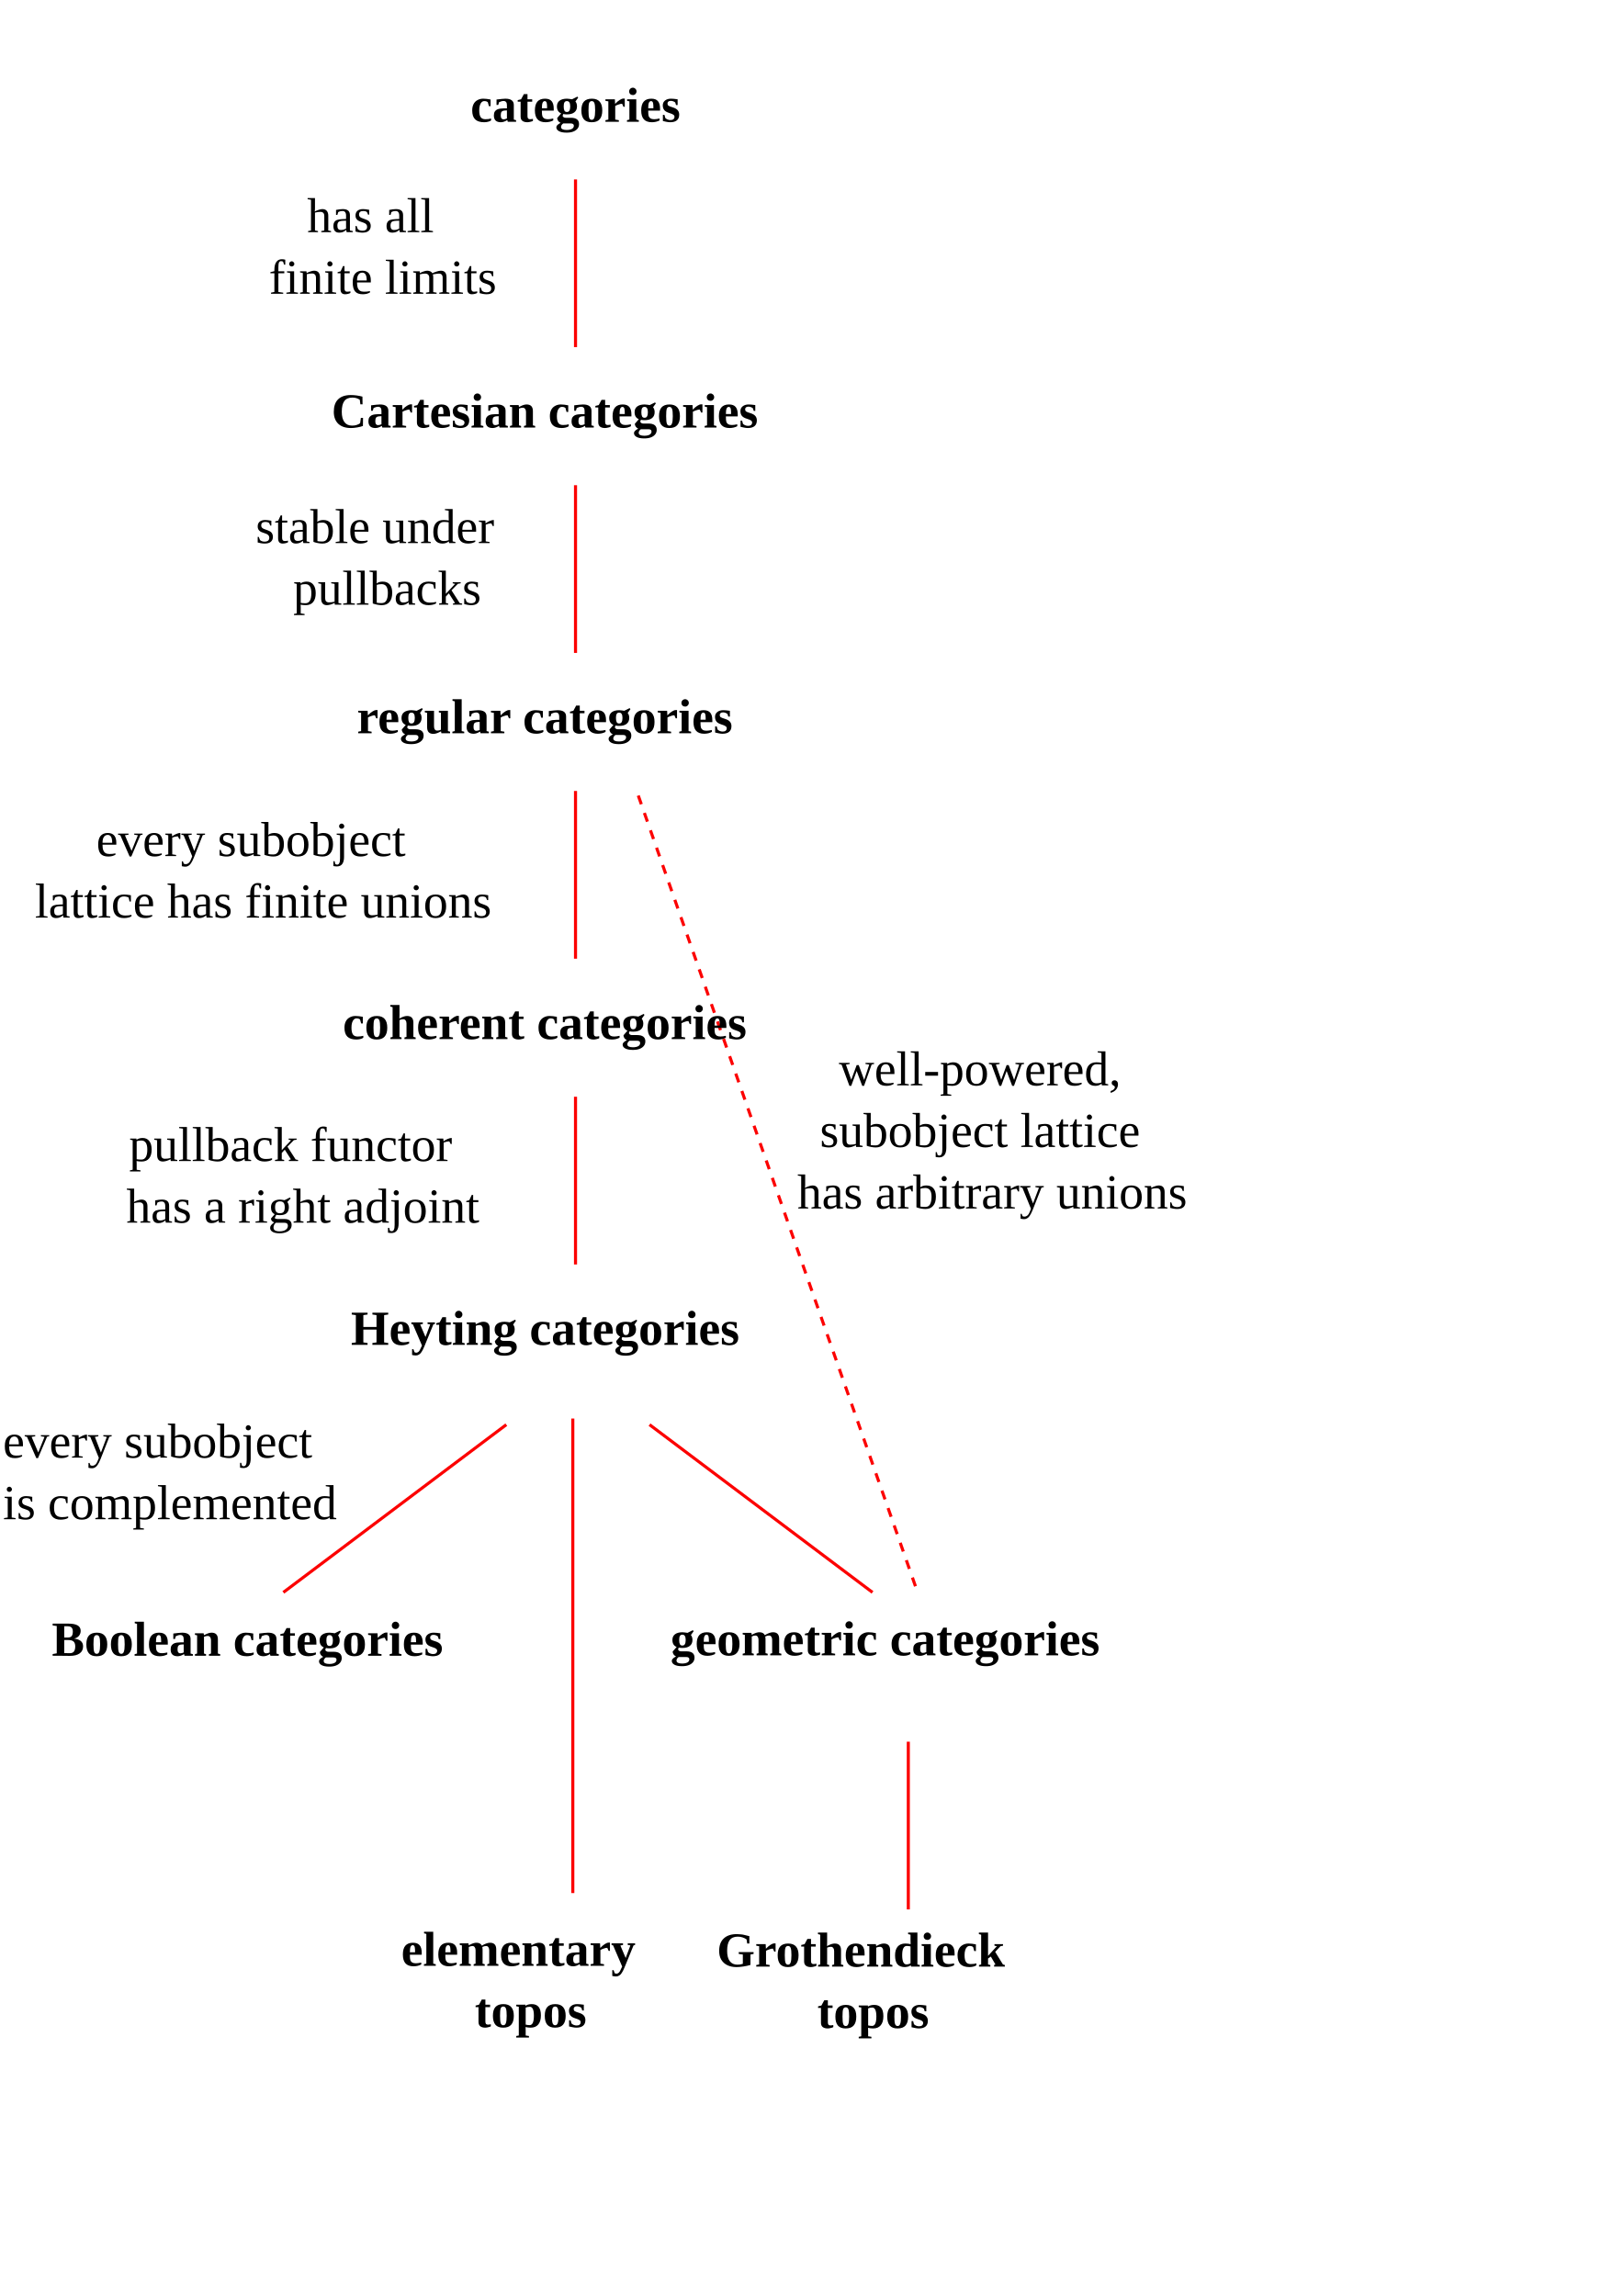
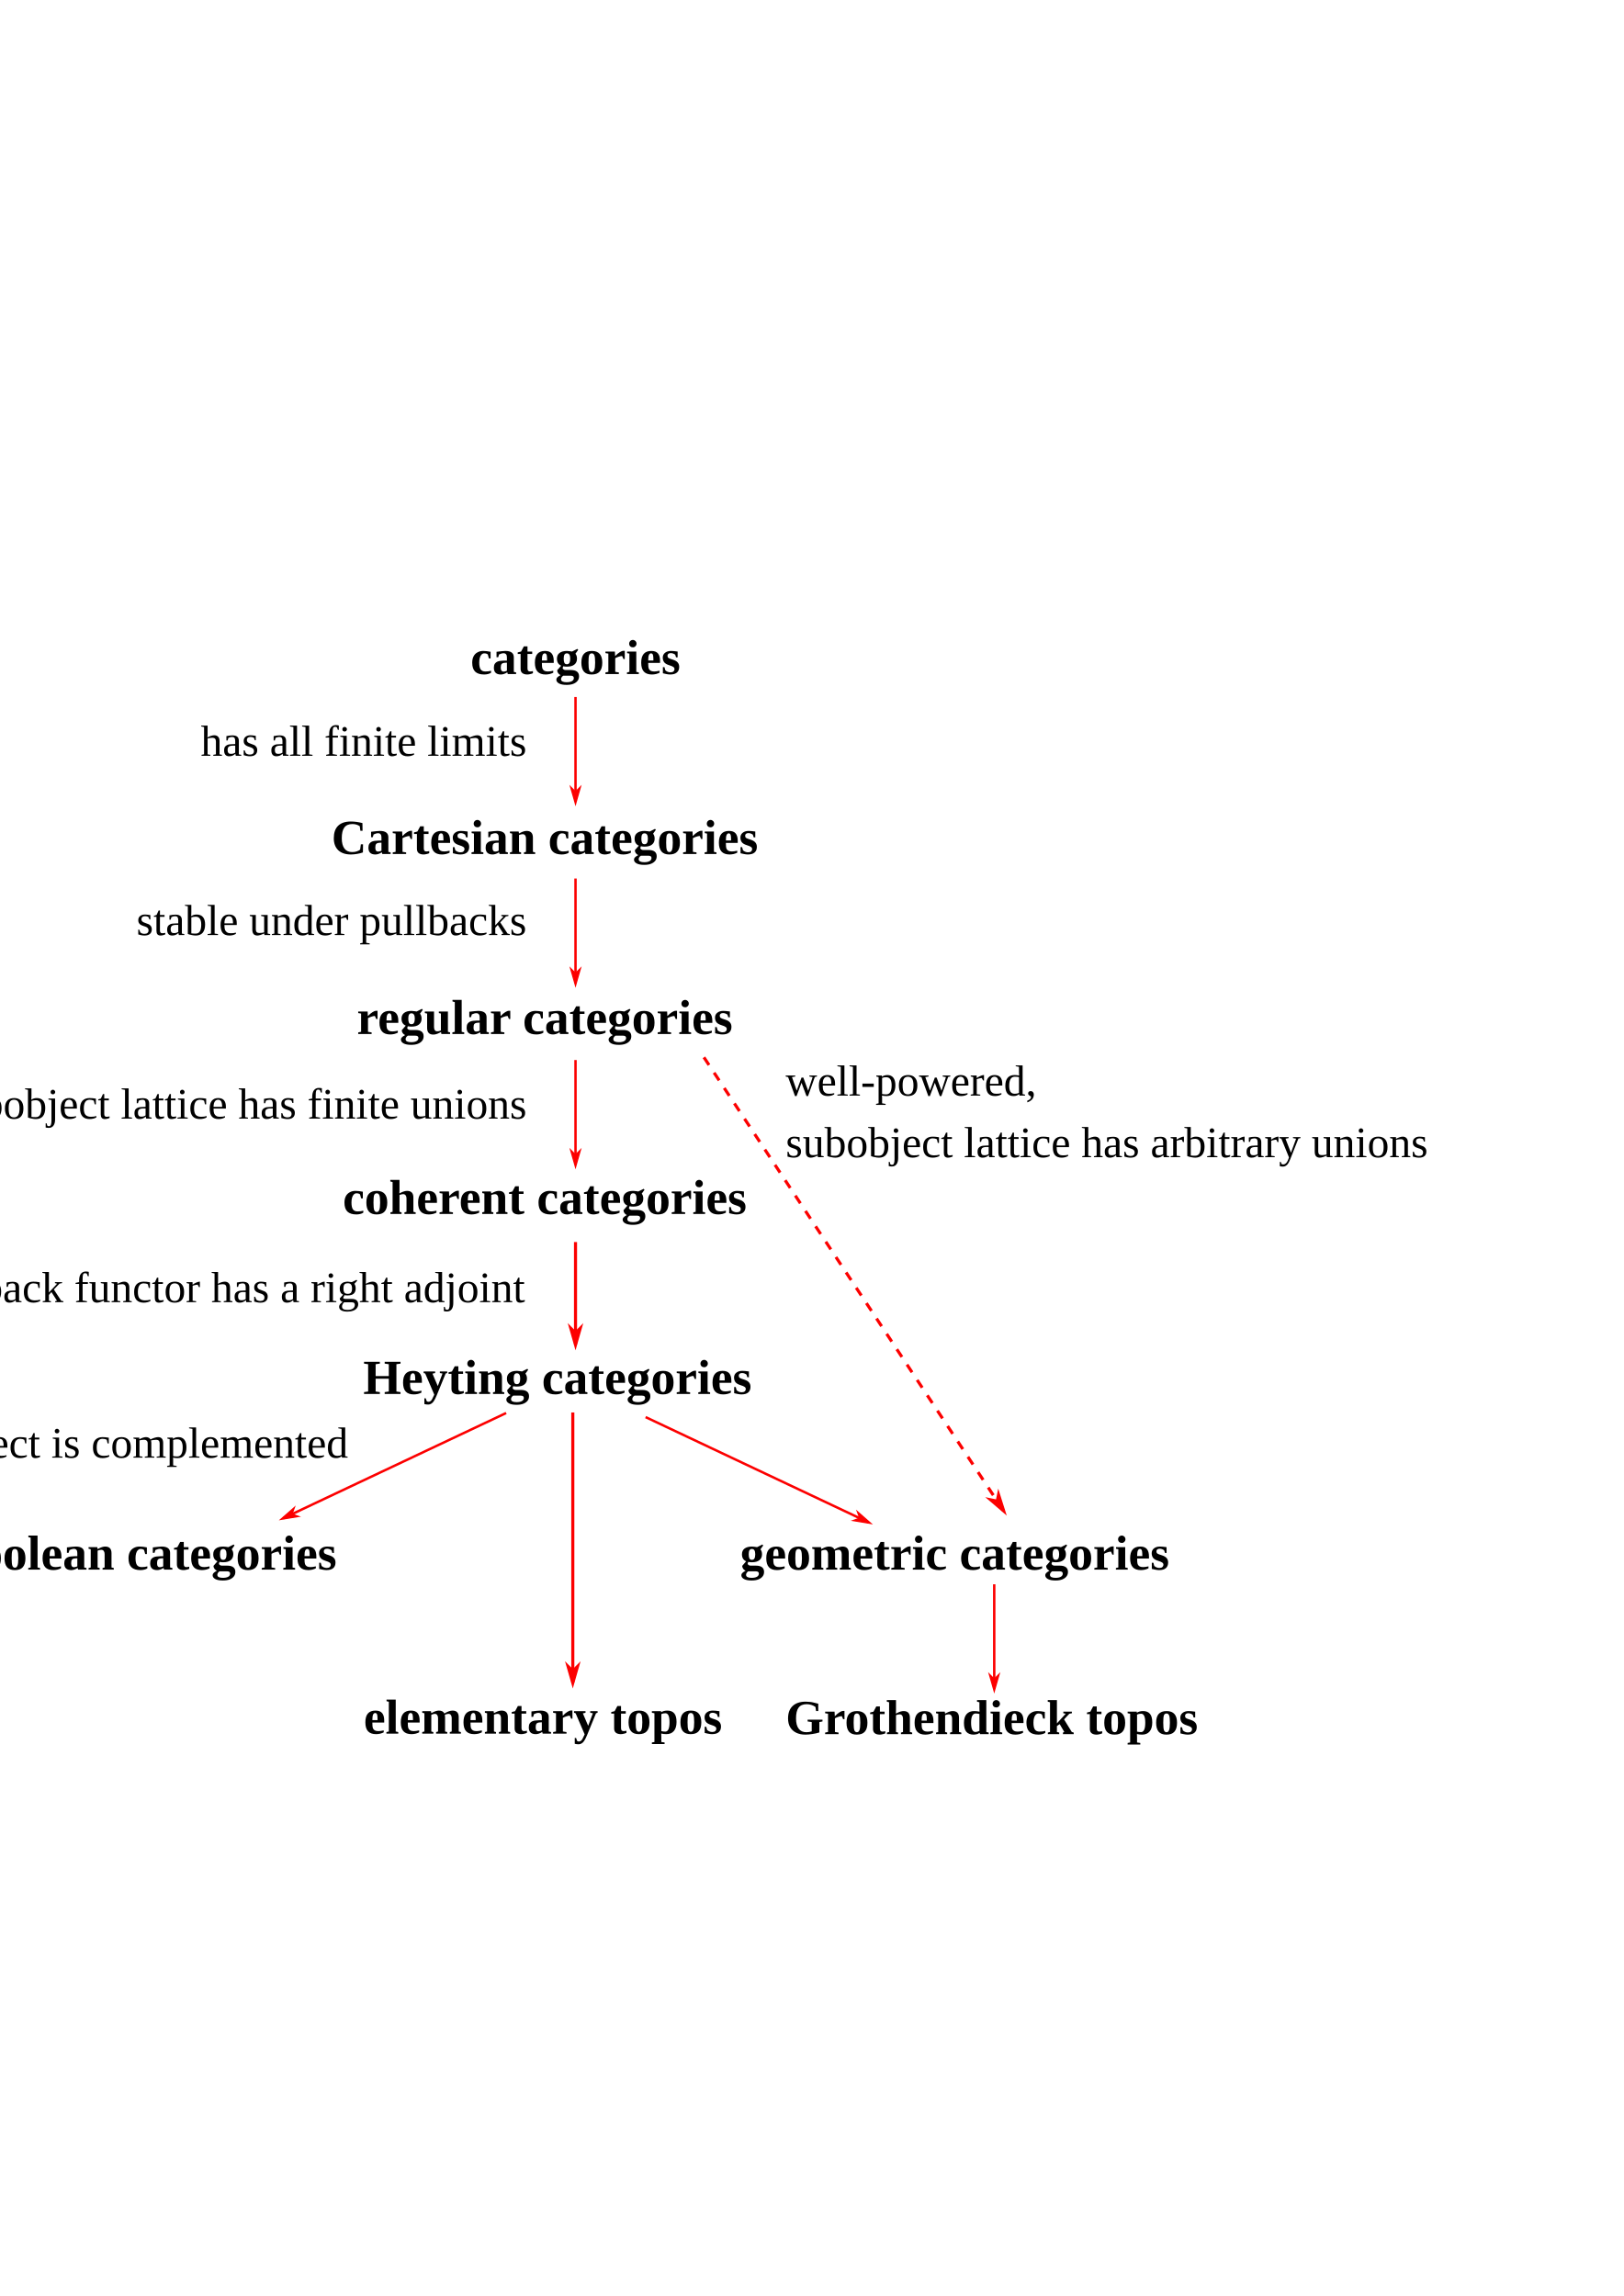
<svg xmlns="http://www.w3.org/2000/svg" width="210mm" height="297mm" viewBox="0 0 210 297" version="1.1" id="svg8">
-   <defs id="defs2" />
+   <defs id="defs2">
+     <marker orient="auto" refY="0.0" refX="0.0" id="Arrow1Mstart" style="overflow:visible">
+       <path id="path884" d="M 0.0,0.0 L 5.0,-5.0 L -12.5,0.0 L 5.0,5.0 L 0.0,0.0 z " style="fill-rule:evenodd;stroke:#fc0000;stroke-width:1pt;stroke-opacity:1;fill:#fc0000;fill-opacity:1" transform="scale(0.4) translate(10,0)" />
+     </marker>
+     <marker style="overflow:visible;" id="marker2076" refX="0.0" refY="0.0" orient="auto">
+       <path transform="scale(0.4) rotate(180) translate(10,0)" style="fill-rule:evenodd;stroke:#fc0000;stroke-width:1pt;stroke-opacity:1;fill:#fc0000;fill-opacity:1" d="M 0.0,0.0 L 5.0,-5.0 L -12.5,0.0 L 5.0,5.0 L 0.0,0.0 z " id="path2074" />
+     </marker>
+     <marker style="overflow:visible;" id="marker1877" refX="0.0" refY="0.0" orient="auto">
+       <path transform="scale(0.4) rotate(180) translate(10,0)" style="fill-rule:evenodd;stroke:#fc0000;stroke-width:1pt;stroke-opacity:1;fill:#fc0000;fill-opacity:1" d="M 0.0,0.0 L 5.0,-5.0 L -12.5,0.0 L 5.0,5.0 L 0.0,0.0 z " id="path1875" />
+     </marker>
+     <marker style="overflow:visible;" id="marker1702" refX="0.0" refY="0.0" orient="auto">
+       <path transform="scale(0.4) rotate(180) translate(10,0)" style="fill-rule:evenodd;stroke:#fc0000;stroke-width:1pt;stroke-opacity:1;fill:#fc0000;fill-opacity:1" d="M 0.0,0.0 L 5.0,-5.0 L -12.5,0.0 L 5.0,5.0 L 0.0,0.0 z " id="path1700" />
+     </marker>
+     <marker style="overflow:visible;" id="marker1557" refX="0.0" refY="0.0" orient="auto">
+       <path transform="scale(0.4) rotate(180) translate(10,0)" style="fill-rule:evenodd;stroke:#fc0000;stroke-width:1pt;stroke-opacity:1;fill:#fc0000;fill-opacity:1" d="M 0.0,0.0 L 5.0,-5.0 L -12.5,0.0 L 5.0,5.0 L 0.0,0.0 z " id="path1555" />
+     </marker>
+     <marker style="overflow:visible;" id="marker1424" refX="0.0" refY="0.0" orient="auto">
+       <path transform="scale(0.4) rotate(180) translate(10,0)" style="fill-rule:evenodd;stroke:#fc0000;stroke-width:1pt;stroke-opacity:1;fill:#fc0000;fill-opacity:1" d="M 0.0,0.0 L 5.0,-5.0 L -12.5,0.0 L 5.0,5.0 L 0.0,0.0 z " id="path1422" />
+     </marker>
+     <marker style="overflow:visible;" id="marker1333" refX="0.0" refY="0.0" orient="auto">
+       <path transform="scale(0.4) rotate(180) translate(10,0)" style="fill-rule:evenodd;stroke:#fc0000;stroke-width:1pt;stroke-opacity:1;fill:#fc0000;fill-opacity:1" d="M 0.0,0.0 L 5.0,-5.0 L -12.5,0.0 L 5.0,5.0 L 0.0,0.0 z " id="path1331" />
+     </marker>
+     <marker style="overflow:visible;" id="marker1260" refX="0.0" refY="0.0" orient="auto">
+       <path transform="scale(0.4) rotate(180) translate(10,0)" style="fill-rule:evenodd;stroke:#fc0000;stroke-width:1pt;stroke-opacity:1;fill:#fc0000;fill-opacity:1" d="M 0.0,0.0 L 5.0,-5.0 L -12.5,0.0 L 5.0,5.0 L 0.0,0.0 z " id="path1258" />
+     </marker>
+     <marker orient="auto" refY="0.0" refX="0.0" id="Arrow1Mend" style="overflow:visible;">
+       <path id="path887" d="M 0.0,0.0 L 5.0,-5.0 L -12.5,0.0 L 5.0,5.0 L 0.0,0.0 z " style="fill-rule:evenodd;stroke:#fc0000;stroke-width:1pt;stroke-opacity:1;fill:#fc0000;fill-opacity:1" transform="scale(0.4) rotate(180) translate(10,0)" />
+     </marker>
+     <marker orient="auto" refY="0" refX="0" id="Arrow1Mend-3" style="overflow:visible">
+       <path id="path887-6" d="M 0,0 5,-5 -12.5,0 5,5 Z" style="fill:#fc0000;fill-opacity:1;fill-rule:evenodd;stroke:#fc0000;stroke-width:1pt;stroke-opacity:1" transform="matrix(-0.4,0,0,-0.4,-4,0)" />
+     </marker>
+     <marker orient="auto" refY="0" refX="0" id="Arrow1Mend-5" style="overflow:visible">
+       <path id="path887-3" d="M 0,0 5,-5 -12.5,0 5,5 Z" style="fill:#fc0000;fill-opacity:1;fill-rule:evenodd;stroke:#fc0000;stroke-width:1pt;stroke-opacity:1" transform="matrix(-0.4,0,0,-0.4,-4,0)" />
+     </marker>
+     <marker orient="auto" refY="0" refX="0" id="Arrow1Mend-6" style="overflow:visible">
+       <path id="path887-2" d="M 0,0 5,-5 -12.5,0 5,5 Z" style="fill:#fc0000;fill-opacity:1;fill-rule:evenodd;stroke:#fc0000;stroke-width:1pt;stroke-opacity:1" transform="matrix(-0.4,0,0,-0.4,-4,0)" />
+     </marker>
+     <marker orient="auto" refY="0" refX="0" id="Arrow1Mend-2" style="overflow:visible">
+       <path id="path887-7" d="M 0,0 5,-5 -12.5,0 5,5 Z" style="fill:#fc0000;fill-opacity:1;fill-rule:evenodd;stroke:#fc0000;stroke-width:1pt;stroke-opacity:1" transform="matrix(-0.4,0,0,-0.4,-4,0)" />
+     </marker>
+     <marker orient="auto" refY="0" refX="0" id="Arrow1Mend-9" style="overflow:visible">
+       <path id="path887-36" d="M 0,0 5,-5 -12.5,0 5,5 Z" style="fill:#fc0000;fill-opacity:1;fill-rule:evenodd;stroke:#fc0000;stroke-width:1pt;stroke-opacity:1" transform="matrix(-0.4,0,0,-0.4,-4,0)" />
+     </marker>
+     <marker orient="auto" refY="0" refX="0" id="Arrow1Mend-62" style="overflow:visible">
+       <path id="path887-61" d="M 0,0 5,-5 -12.5,0 5,5 Z" style="fill:#fc0000;fill-opacity:1;fill-rule:evenodd;stroke:#fc0000;stroke-width:1pt;stroke-opacity:1" transform="matrix(-0.4,0,0,-0.4,-4,0)" />
+     </marker>
+     <marker orient="auto" refY="0" refX="0" id="Arrow1Mend-7" style="overflow:visible">
+       <path id="path887-9" d="M 0,0 5,-5 -12.5,0 5,5 Z" style="fill:#fc0000;fill-opacity:1;fill-rule:evenodd;stroke:#fc0000;stroke-width:1pt;stroke-opacity:1" transform="matrix(-0.4,0,0,-0.4,-4,0)" />
+     </marker>
+   </defs>
  <g id="layer1">
-     <path style="opacity:1;vector-effect:none;fill:none;fill-opacity:1;stroke:#fc0000;stroke-width:0.397;stroke-linecap:butt;stroke-linejoin:miter;stroke-miterlimit:4;stroke-dasharray:1.191, 1.191;stroke-dashoffset:0;stroke-opacity:1" d="M 118.401,205.19 82.418,102.531" id="path24-5" />
-     <text xml:space="preserve" style="font-style:normal;font-variant:normal;font-weight:bold;font-stretch:normal;font-size:6.35px;line-height:1.25;font-family:'Times New Roman';-inkscape-font-specification:'Times New Roman, Bold';font-variant-ligatures:normal;font-variant-caps:normal;font-variant-numeric:normal;font-feature-settings:normal;text-align:start;letter-spacing:0px;word-spacing:0px;writing-mode:lr-tb;text-anchor:start;fill:#000000;fill-opacity:1;stroke:none;stroke-width:0.265" x="60.857" y="15.748" id="text12">
-       <tspan id="tspan10" x="60.857" y="15.748" style="stroke-width:0.265">categories</tspan>
+     <path style="opacity:1;vector-effect:none;fill:none;fill-opacity:1;stroke:#fc0000;stroke-width:0.397;stroke-linecap:butt;stroke-linejoin:miter;stroke-miterlimit:4;stroke-dasharray:1.191, 1.191;stroke-dashoffset:0;stroke-opacity:1;marker-start:url(#Arrow1Mstart)" d="M 129.778,195.4 90.62,136.133" id="path24-5" />
+     <text xml:space="preserve" style="font-style:normal;font-variant:normal;font-weight:bold;font-stretch:normal;font-size:6.35px;line-height:1.25;font-family:'Times New Roman';-inkscape-font-specification:'Times New Roman, Bold';font-variant-ligatures:normal;font-variant-caps:normal;font-variant-numeric:normal;font-feature-settings:normal;text-align:start;letter-spacing:0px;word-spacing:0px;writing-mode:lr-tb;text-anchor:start;fill:#000000;fill-opacity:1;stroke:none;stroke-width:0.265" x="60.857" y="87.185" id="text12">
+       <tspan id="tspan10" x="60.857" y="87.185" style="stroke-width:0.265">categories</tspan>
    </text>
-     <text xml:space="preserve" style="font-style:normal;font-variant:normal;font-weight:bold;font-stretch:normal;font-size:6.35px;line-height:1.25;font-family:'Times New Roman';-inkscape-font-specification:'Times New Roman, Bold';font-variant-ligatures:normal;font-variant-caps:normal;font-variant-numeric:normal;font-feature-settings:normal;text-align:center;letter-spacing:0px;word-spacing:0px;writing-mode:lr-tb;text-anchor:middle;fill:#000000;fill-opacity:1;stroke:none;stroke-width:0.265" x="74.421" y="55.301" id="text16">
-       <tspan x="74.421" y="55.301" style="text-align:center;text-anchor:middle;stroke-width:0.265" id="tspan26">Cartesian categories</tspan>
+     <text xml:space="preserve" style="font-style:normal;font-variant:normal;font-weight:bold;font-stretch:normal;font-size:6.35px;line-height:1.25;font-family:'Times New Roman';-inkscape-font-specification:'Times New Roman, Bold';font-variant-ligatures:normal;font-variant-caps:normal;font-variant-numeric:normal;font-feature-settings:normal;text-align:center;letter-spacing:0px;word-spacing:0px;writing-mode:lr-tb;text-anchor:middle;fill:#000000;fill-opacity:1;stroke:none;stroke-width:0.265" x="74.421" y="110.467" id="text16">
+       <tspan x="74.421" y="110.467" style="text-align:center;text-anchor:middle;stroke-width:0.265" id="tspan26">Cartesian categories</tspan>
    </text>
-     <text xml:space="preserve" style="font-style:normal;font-variant:normal;font-weight:bold;font-stretch:normal;font-size:6.35px;line-height:1.25;font-family:'Times New Roman';-inkscape-font-specification:'Times New Roman, Bold';font-variant-ligatures:normal;font-variant-caps:normal;font-variant-numeric:normal;font-feature-settings:normal;text-align:start;letter-spacing:0px;word-spacing:0px;writing-mode:lr-tb;text-anchor:start;fill:#000000;fill-opacity:1;stroke:none;stroke-width:0.265" x="53.479" y="30.035" id="text20">
-       <tspan id="tspan18" x="53.479" y="30.035" style="font-style:normal;font-variant:normal;font-weight:normal;font-stretch:normal;font-family:'Times New Roman';-inkscape-font-specification:'Times New Roman, ';text-align:center;text-anchor:middle;stroke-width:0.265">has all</tspan>
-       <tspan x="53.479" y="38" style="font-style:normal;font-variant:normal;font-weight:normal;font-stretch:normal;font-family:'Times New Roman';-inkscape-font-specification:'Times New Roman, ';text-align:center;text-anchor:middle;stroke-width:0.265" id="tspan22">finite limits</tspan>
+     <text xml:space="preserve" style="font-style:normal;font-variant:normal;font-weight:bold;font-stretch:normal;font-size:5.644px;line-height:1.25;font-family:'Times New Roman';-inkscape-font-specification:'Times New Roman, Bold';font-variant-ligatures:normal;font-variant-caps:normal;font-variant-numeric:normal;font-feature-settings:normal;text-align:start;letter-spacing:0px;word-spacing:0px;writing-mode:lr-tb;text-anchor:start;fill:#000000;fill-opacity:1;stroke:none;stroke-width:0.265" x="50.568" y="97.769" id="text20">
+       <tspan x="50.568" y="97.769" style="font-style:normal;font-variant:normal;font-weight:normal;font-stretch:normal;font-size:5.644px;font-family:'Times New Roman';-inkscape-font-specification:'Times New Roman, ';text-align:center;text-anchor:middle;stroke-width:0.265" id="tspan22">has all finite limits</tspan>
    </text>
-     <text xml:space="preserve" style="font-style:normal;font-variant:normal;font-weight:bold;font-stretch:normal;font-size:6.35px;line-height:1.25;font-family:'Times New Roman';-inkscape-font-specification:'Times New Roman, Bold';font-variant-ligatures:normal;font-variant-caps:normal;font-variant-numeric:normal;font-feature-settings:normal;text-align:center;letter-spacing:0px;word-spacing:0px;writing-mode:lr-tb;text-anchor:middle;fill:#000000;fill-opacity:1;stroke:none;stroke-width:0.265" x="74.43" y="94.854" id="text30">
-       <tspan x="74.43" y="94.854" style="text-align:center;text-anchor:middle;stroke-width:0.265" id="tspan32">regular categories</tspan>
+     <text xml:space="preserve" style="font-style:normal;font-variant:normal;font-weight:bold;font-stretch:normal;font-size:6.35px;line-height:1.25;font-family:'Times New Roman';-inkscape-font-specification:'Times New Roman, Bold';font-variant-ligatures:normal;font-variant-caps:normal;font-variant-numeric:normal;font-feature-settings:normal;text-align:center;letter-spacing:0px;word-spacing:0px;writing-mode:lr-tb;text-anchor:middle;fill:#000000;fill-opacity:1;stroke:none;stroke-width:0.265" x="74.43" y="133.748" id="text30">
+       <tspan x="74.43" y="133.748" style="text-align:center;text-anchor:middle;stroke-width:0.265" id="tspan32">regular categories</tspan>
    </text>
-     <text xml:space="preserve" style="font-style:normal;font-variant:normal;font-weight:bold;font-stretch:normal;font-size:6.35px;line-height:1.25;font-family:'Times New Roman';-inkscape-font-specification:'Times New Roman, Bold';font-variant-ligatures:normal;font-variant-caps:normal;font-variant-numeric:normal;font-feature-settings:normal;text-align:start;letter-spacing:0px;word-spacing:0px;writing-mode:lr-tb;text-anchor:start;fill:#000000;fill-opacity:1;stroke:none;stroke-width:0.265" x="54.048" y="70.252" id="text36">
-       <tspan id="tspan34" x="54.048" y="70.252" style="font-style:normal;font-variant:normal;font-weight:normal;font-stretch:normal;font-family:'Times New Roman';-inkscape-font-specification:'Times New Roman, ';text-align:center;text-anchor:middle;stroke-width:0.265">stable under</tspan>
-       <tspan x="54.048" y="78.217" style="font-style:normal;font-variant:normal;font-weight:normal;font-stretch:normal;font-family:'Times New Roman';-inkscape-font-specification:'Times New Roman, ';text-align:center;text-anchor:middle;stroke-width:0.265" id="tspan38">pullbacks</tspan>
+     <text xml:space="preserve" style="font-style:normal;font-variant:normal;font-weight:bold;font-stretch:normal;font-size:5.644px;line-height:1.25;font-family:'Times New Roman';-inkscape-font-specification:'Times New Roman, Bold';font-variant-ligatures:normal;font-variant-caps:normal;font-variant-numeric:normal;font-feature-settings:normal;text-align:start;letter-spacing:0px;word-spacing:0px;writing-mode:lr-tb;text-anchor:start;fill:#000000;fill-opacity:1;stroke:none;stroke-width:0.265" x="46.412" y="120.952" id="text36">
+       <tspan x="46.412" y="120.952" style="font-style:normal;font-variant:normal;font-weight:normal;font-stretch:normal;font-size:5.644px;font-family:'Times New Roman';-inkscape-font-specification:'Times New Roman, ';text-align:center;text-anchor:middle;stroke-width:0.265" id="tspan38">stable under pullbacks</tspan>
    </text>
-     <text xml:space="preserve" style="font-style:normal;font-variant:normal;font-weight:bold;font-stretch:normal;font-size:6.35px;line-height:1.25;font-family:'Times New Roman';-inkscape-font-specification:'Times New Roman, Bold';font-variant-ligatures:normal;font-variant-caps:normal;font-variant-numeric:normal;font-feature-settings:normal;text-align:start;letter-spacing:0px;word-spacing:0px;writing-mode:lr-tb;text-anchor:start;fill:#000000;fill-opacity:1;stroke:none;stroke-width:0.265" x="74.425" y="134.407" id="text42">
-       <tspan x="74.425" y="134.407" style="text-align:center;text-anchor:middle;stroke-width:0.265" id="tspan44">coherent categories</tspan>
+     <text xml:space="preserve" style="font-style:normal;font-variant:normal;font-weight:bold;font-stretch:normal;font-size:6.35px;line-height:1.25;font-family:'Times New Roman';-inkscape-font-specification:'Times New Roman, Bold';font-variant-ligatures:normal;font-variant-caps:normal;font-variant-numeric:normal;font-feature-settings:normal;text-align:start;letter-spacing:0px;word-spacing:0px;writing-mode:lr-tb;text-anchor:start;fill:#000000;fill-opacity:1;stroke:none;stroke-width:0.265" x="74.425" y="157.029" id="text42">
+       <tspan x="74.425" y="157.029" style="text-align:center;text-anchor:middle;stroke-width:0.265" id="tspan44">coherent categories</tspan>
    </text>
-     <text xml:space="preserve" style="font-style:normal;font-variant:normal;font-weight:bold;font-stretch:normal;font-size:6.35px;line-height:1.25;font-family:'Times New Roman';-inkscape-font-specification:'Times New Roman, Bold';font-variant-ligatures:normal;font-variant-caps:normal;font-variant-numeric:normal;font-feature-settings:normal;text-align:start;letter-spacing:0px;word-spacing:0px;writing-mode:lr-tb;text-anchor:start;fill:#000000;fill-opacity:1;stroke:none;stroke-width:0.265" x="38.017" y="110.733" id="text48">
-       <tspan id="tspan46" x="38.017" y="110.733" style="font-weight:normal;text-align:center;text-anchor:middle;stroke-width:0.265">every subobject</tspan>
-       <tspan x="38.017" y="118.698" style="font-weight:normal;text-align:center;text-anchor:middle;stroke-width:0.265" id="tspan50">lattice has finite unions</tspan>
+     <text xml:space="preserve" style="font-style:normal;font-variant:normal;font-weight:bold;font-stretch:normal;font-size:5.644px;line-height:1.25;font-family:'Times New Roman';-inkscape-font-specification:'Times New Roman, Bold';font-variant-ligatures:normal;font-variant-caps:normal;font-variant-numeric:normal;font-feature-settings:normal;text-align:start;letter-spacing:0px;word-spacing:0px;writing-mode:lr-tb;text-anchor:start;fill:#000000;fill-opacity:1;stroke:none;stroke-width:0.265" x="26.91" y="144.696" id="text48">
+       <tspan x="26.91" y="144.696" style="font-weight:normal;font-size:5.644px;text-align:center;text-anchor:middle;stroke-width:0.265" id="tspan50">every subobject lattice has finite unions</tspan>
    </text>
-     <path style="opacity:1;vector-effect:none;fill:none;fill-opacity:1;stroke:#fc0000;stroke-width:0.397;stroke-linecap:butt;stroke-linejoin:miter;stroke-miterlimit:4;stroke-dasharray:none;stroke-dashoffset:0;stroke-opacity:1" d="m 74.434,84.459 -10e-7,-21.696" id="path24-3" />
-     <path style="opacity:1;vector-effect:none;fill:none;fill-opacity:1;stroke:#fc0000;stroke-width:0.397;stroke-linecap:butt;stroke-linejoin:miter;stroke-miterlimit:4;stroke-dasharray:none;stroke-dashoffset:0;stroke-opacity:1" d="m 74.434,124.012 -10e-7,-21.696" id="path24-3-6" />
-     <text xml:space="preserve" style="font-style:normal;font-variant:normal;font-weight:bold;font-stretch:normal;font-size:6.35px;line-height:1.25;font-family:'Times New Roman';-inkscape-font-specification:'Times New Roman, Bold';font-variant-ligatures:normal;font-variant-caps:normal;font-variant-numeric:normal;font-feature-settings:normal;text-align:start;letter-spacing:0px;word-spacing:0px;writing-mode:lr-tb;text-anchor:start;fill:#000000;fill-opacity:1;stroke:none;stroke-width:0.265" x="118.447" y="214.128" id="text42-7">
-       <tspan x="118.447" y="214.128" style="text-align:center;text-anchor:middle;stroke-width:0.265" id="tspan44-3">geometric categories</tspan>
+     <path style="opacity:1;vector-effect:none;fill:none;fill-opacity:1;stroke:#fc0000;stroke-width:0.313;stroke-linecap:butt;stroke-linejoin:miter;stroke-miterlimit:4;stroke-dasharray:none;stroke-dashoffset:0;stroke-opacity:1;marker-end:url(#marker1424)" d="m 74.434,113.641 -10e-7,13.524" id="path24-3" />
+     <path style="opacity:1;vector-effect:none;fill:none;fill-opacity:1;stroke:#fc0000;stroke-width:0.313;stroke-linecap:butt;stroke-linejoin:miter;stroke-miterlimit:4;stroke-dasharray:none;stroke-dashoffset:0;stroke-opacity:1;marker-end:url(#marker1260)" d="m 74.434,137.121 -10e-7,13.524" id="path24-3-6" />
+     <text xml:space="preserve" style="font-style:normal;font-variant:normal;font-weight:bold;font-stretch:normal;font-size:6.35px;line-height:1.25;font-family:'Times New Roman';-inkscape-font-specification:'Times New Roman, Bold';font-variant-ligatures:normal;font-variant-caps:normal;font-variant-numeric:normal;font-feature-settings:normal;text-align:start;letter-spacing:0px;word-spacing:0px;writing-mode:lr-tb;text-anchor:start;fill:#000000;fill-opacity:1;stroke:none;stroke-width:0.265" x="127.442" y="203.04" id="text42-7">
+       <tspan x="127.442" y="203.04" style="text-align:center;text-anchor:middle;stroke-width:0.265" id="tspan44-3">geometric categories</tspan>
    </text>
-     <text xml:space="preserve" style="font-style:normal;font-variant:normal;font-weight:bold;font-stretch:normal;font-size:6.35px;line-height:1.25;font-family:'Times New Roman';-inkscape-font-specification:'Times New Roman, Bold';font-variant-ligatures:normal;font-variant-caps:normal;font-variant-numeric:normal;font-feature-settings:normal;text-align:start;letter-spacing:0px;word-spacing:0px;writing-mode:lr-tb;text-anchor:start;fill:#000000;fill-opacity:1;stroke:none;stroke-width:0.265" x="74.479" y="173.96" id="text42-7-6">
-       <tspan x="74.479" y="173.96" style="text-align:center;text-anchor:middle;stroke-width:0.265" id="tspan44-3-9">Heyting categories</tspan>
+     <text xml:space="preserve" style="font-style:normal;font-variant:normal;font-weight:bold;font-stretch:normal;font-size:6.35px;line-height:1.25;font-family:'Times New Roman';-inkscape-font-specification:'Times New Roman, Bold';font-variant-ligatures:normal;font-variant-caps:normal;font-variant-numeric:normal;font-feature-settings:normal;text-align:start;letter-spacing:0px;word-spacing:0px;writing-mode:lr-tb;text-anchor:start;fill:#000000;fill-opacity:1;stroke:none;stroke-width:0.265" x="76.067" y="180.31" id="text42-7-6">
+       <tspan x="76.067" y="180.31" style="text-align:center;text-anchor:middle;stroke-width:0.265" id="tspan44-3-9">Heyting categories</tspan>
    </text>
-     <path style="opacity:1;vector-effect:none;fill:none;fill-opacity:1;stroke:#fc0000;stroke-width:0.397;stroke-linecap:butt;stroke-linejoin:miter;stroke-miterlimit:4;stroke-dasharray:none;stroke-dashoffset:0;stroke-opacity:1" d="m 74.434,163.565 -10e-7,-21.696" id="path24-3-6-1" />
-     <text xml:space="preserve" style="font-style:normal;font-variant:normal;font-weight:bold;font-stretch:normal;font-size:6.35px;line-height:1.25;font-family:'Times New Roman';-inkscape-font-specification:'Times New Roman, Bold';font-variant-ligatures:normal;font-variant-caps:normal;font-variant-numeric:normal;font-feature-settings:normal;text-align:start;letter-spacing:0px;word-spacing:0px;writing-mode:lr-tb;text-anchor:start;fill:#000000;fill-opacity:1;stroke:none;stroke-width:0.265" x="35.974" y="214.177" id="text42-7-6-2">
-       <tspan x="35.974" y="214.177" style="text-align:center;text-anchor:middle;stroke-width:0.265" id="tspan44-3-9-0">Boolean categories</tspan>
+     <path style="opacity:1;vector-effect:none;fill:none;fill-opacity:1;stroke:#fc0000;stroke-width:0.397;stroke-linecap:butt;stroke-linejoin:miter;stroke-miterlimit:4;stroke-dasharray:none;stroke-dashoffset:0;stroke-opacity:1;marker-end:url(#Arrow1Mend)" d="m 74.434,160.666 -10e-7,13.229" id="path24-3-6-1" />
+     <text xml:space="preserve" style="font-style:normal;font-variant:normal;font-weight:bold;font-stretch:normal;font-size:6.35px;line-height:1.25;font-family:'Times New Roman';-inkscape-font-specification:'Times New Roman, Bold';font-variant-ligatures:normal;font-variant-caps:normal;font-variant-numeric:normal;font-feature-settings:normal;text-align:start;letter-spacing:0px;word-spacing:0px;writing-mode:lr-tb;text-anchor:start;fill:#000000;fill-opacity:1;stroke:none;stroke-width:0.265" x="22.216" y="203.04" id="text42-7-6-2">
+       <tspan x="22.216" y="203.04" style="text-align:center;text-anchor:middle;stroke-width:0.265" id="tspan44-3-9-0">Boolean categories</tspan>
    </text>
-     <path style="opacity:1;vector-effect:none;fill:none;fill-opacity:1;stroke:#fc0000;stroke-width:0.397;stroke-linecap:butt;stroke-linejoin:miter;stroke-miterlimit:4;stroke-dasharray:none;stroke-dashoffset:0;stroke-opacity:1" d="M 112.845,205.983 84.005,184.288" id="path24-5-6" />
-     <text xml:space="preserve" style="font-style:normal;font-variant:normal;font-weight:bold;font-stretch:normal;font-size:6.35px;line-height:1.25;font-family:'Times New Roman';-inkscape-font-specification:'Times New Roman, Bold';font-variant-ligatures:normal;font-variant-caps:normal;font-variant-numeric:normal;font-feature-settings:normal;text-align:start;letter-spacing:0px;word-spacing:0px;writing-mode:lr-tb;text-anchor:start;fill:#000000;fill-opacity:1;stroke:none;stroke-width:0.265" x="116.896" y="254.394" id="text42-7-0">
-       <tspan id="tspan40-5-6" x="116.896" y="254.394" style="text-align:center;text-anchor:middle;stroke-width:0.265">Grothendieck</tspan>
-       <tspan x="116.896" y="262.331" style="text-align:center;text-anchor:middle;stroke-width:0.265" id="tspan44-3-2">topos</tspan>
+     <path style="opacity:1;vector-effect:none;fill:none;fill-opacity:1;stroke:#fc0000;stroke-width:0.315;stroke-linecap:butt;stroke-linejoin:miter;stroke-miterlimit:4;stroke-dasharray:none;stroke-dashoffset:0;stroke-opacity:1;marker-end:url(#marker1702)" d="M 83.499,183.311 112.339,196.928" id="path24-5-6" />
+     <text xml:space="preserve" style="font-style:normal;font-variant:normal;font-weight:bold;font-stretch:normal;font-size:6.35px;line-height:1.25;font-family:'Times New Roman';-inkscape-font-specification:'Times New Roman, Bold';font-variant-ligatures:normal;font-variant-caps:normal;font-variant-numeric:normal;font-feature-settings:normal;text-align:start;letter-spacing:0px;word-spacing:0px;writing-mode:lr-tb;text-anchor:start;fill:#000000;fill-opacity:1;stroke:none;stroke-width:0.265" x="132.242" y="224.317" id="text42-7-0">
+       <tspan x="132.242" y="224.317" style="text-align:center;text-anchor:middle;stroke-width:0.265" id="tspan44-3-2">Grothendieck topos</tspan>
    </text>
-     <path style="opacity:1;vector-effect:none;fill:none;fill-opacity:1;stroke:#fc0000;stroke-width:0.397;stroke-linecap:butt;stroke-linejoin:miter;stroke-miterlimit:4;stroke-dasharray:none;stroke-dashoffset:0;stroke-opacity:1" d="m 117.475,246.994 0,-21.696" id="path24-3-6-1-3-6" />
-     <text xml:space="preserve" style="font-style:normal;font-variant:normal;font-weight:bold;font-stretch:normal;font-size:6.35px;line-height:1.25;font-family:'Times New Roman';-inkscape-font-specification:'Times New Roman, Bold';font-variant-ligatures:normal;font-variant-caps:normal;font-variant-numeric:normal;font-feature-settings:normal;text-align:start;letter-spacing:0px;word-spacing:0px;writing-mode:lr-tb;text-anchor:start;fill:#000000;fill-opacity:1;stroke:none;stroke-width:0.265" x="43.143" y="150.189" id="text48-1">
-       <tspan x="43.143" y="150.189" style="font-weight:normal;text-align:center;text-anchor:middle;stroke-width:0.265" id="tspan50-7">pullback functor</tspan>
-       <tspan x="43.143" y="158.153" style="font-weight:normal;text-align:center;text-anchor:middle;stroke-width:0.265" id="tspan1084">has a right adjoint</tspan>
+     <path style="opacity:1;vector-effect:none;fill:none;fill-opacity:1;stroke:#fc0000;stroke-width:0.313;stroke-linecap:butt;stroke-linejoin:miter;stroke-miterlimit:4;stroke-dasharray:none;stroke-dashoffset:0;stroke-opacity:1;marker-end:url(#marker2076)" d="m 128.588,204.936 v 13.524" id="path24-3-6-1-3-6" />
+     <text xml:space="preserve" style="font-style:normal;font-variant:normal;font-weight:bold;font-stretch:normal;font-size:5.644px;line-height:1.25;font-family:'Times New Roman';-inkscape-font-specification:'Times New Roman, Bold';font-variant-ligatures:normal;font-variant-caps:normal;font-variant-numeric:normal;font-feature-settings:normal;text-align:start;letter-spacing:0px;word-spacing:0px;writing-mode:lr-tb;text-anchor:start;fill:#000000;fill-opacity:1;stroke:none;stroke-width:0.265" x="31.863" y="168.445" id="text48-1">
+       <tspan x="31.863" y="168.445" style="font-weight:normal;font-size:5.644px;text-align:center;text-anchor:middle;stroke-width:0.265" id="tspan1084">pullback functor has a right adjoint</tspan>
    </text>
-     <text xml:space="preserve" style="font-style:normal;font-variant:normal;font-weight:bold;font-stretch:normal;font-size:6.35px;line-height:1.25;font-family:'Times New Roman';-inkscape-font-specification:'Times New Roman, Bold';font-variant-ligatures:normal;font-variant-caps:normal;font-variant-numeric:normal;font-feature-settings:normal;text-align:start;letter-spacing:0px;word-spacing:0px;writing-mode:lr-tb;text-anchor:start;fill:#000000;fill-opacity:1;stroke:none;stroke-width:0.265" x="25.945" y="188.553" id="text48-9">
-       <tspan id="tspan46-2" x="25.945" y="188.553" style="font-weight:normal;text-align:center;text-anchor:middle;stroke-width:0.265">every subobject</tspan>
-       <tspan x="25.945" y="196.518" style="font-weight:normal;text-align:center;text-anchor:middle;stroke-width:0.265" id="tspan50-0">is complemented</tspan>
+     <text xml:space="preserve" style="font-style:normal;font-variant:normal;font-weight:bold;font-stretch:normal;font-size:5.644px;line-height:1.25;font-family:'Times New Roman';-inkscape-font-specification:'Times New Roman, Bold';font-variant-ligatures:normal;font-variant-caps:normal;font-variant-numeric:normal;font-feature-settings:normal;text-align:start;letter-spacing:0px;word-spacing:0px;writing-mode:lr-tb;text-anchor:start;fill:#000000;fill-opacity:1;stroke:none;stroke-width:0.265" x="10.863" y="188.553" id="text48-9">
+       <tspan x="10.863" y="188.553" style="font-weight:normal;font-size:5.644px;text-align:center;text-anchor:middle;stroke-width:0.265" id="tspan50-0">every subobject is complemented</tspan>
    </text>
-     <text xml:space="preserve" style="font-style:normal;font-variant:normal;font-weight:bold;font-stretch:normal;font-size:6.35px;line-height:1.25;font-family:'Times New Roman';-inkscape-font-specification:'Times New Roman, Bold';font-variant-ligatures:normal;font-variant-caps:normal;font-variant-numeric:normal;font-feature-settings:normal;text-align:start;letter-spacing:0px;word-spacing:0px;writing-mode:lr-tb;text-anchor:start;fill:#000000;fill-opacity:1;stroke:none;stroke-width:0.265" x="132.307" y="140.399" id="text48-2">
-       <tspan id="tspan46-3" x="132.307" y="140.399" style="font-weight:normal;text-align:center;text-anchor:middle;stroke-width:0.265">well-powered,</tspan>
-       <tspan x="132.307" y="148.364" style="font-weight:normal;text-align:center;text-anchor:middle;stroke-width:0.265" id="tspan50-75">subobject lattice</tspan>
-       <tspan x="132.307" y="156.328" style="font-weight:normal;text-align:center;text-anchor:middle;stroke-width:0.265" id="tspan1110">has arbitrary unions</tspan>
+     <text xml:space="preserve" style="font-style:normal;font-variant:normal;font-weight:bold;font-stretch:normal;font-size:5.644px;line-height:1.25;font-family:'Times New Roman';-inkscape-font-specification:'Times New Roman, Bold';font-variant-ligatures:normal;font-variant-caps:normal;font-variant-numeric:normal;font-feature-settings:normal;text-align:start;letter-spacing:0px;word-spacing:0px;writing-mode:lr-tb;text-anchor:start;fill:#000000;fill-opacity:1;stroke:none;stroke-width:0.265;" x="101.616" y="141.722" id="text48-2">
+       <tspan id="tspan46-3" x="101.616" y="141.722" style="font-weight:normal;text-align:start;text-anchor:start;stroke-width:0.265;font-size:5.644px;">well-powered,</tspan>
+       <tspan x="101.616" y="149.687" style="font-weight:normal;text-align:start;text-anchor:start;stroke-width:0.265;font-size:5.644px;" id="tspan1110">subobject lattice has arbitrary unions</tspan>
    </text>
-     <text xml:space="preserve" style="font-style:normal;font-variant:normal;font-weight:bold;font-stretch:normal;font-size:6.35px;line-height:1.25;font-family:'Times New Roman';-inkscape-font-specification:'Times New Roman, Bold';font-variant-ligatures:normal;font-variant-caps:normal;font-variant-numeric:normal;font-feature-settings:normal;text-align:start;letter-spacing:0px;word-spacing:0px;writing-mode:lr-tb;text-anchor:start;fill:#000000;fill-opacity:1;stroke:none;stroke-width:0.265" x="72.604" y="254.287" id="text42-7-0-9">
-       <tspan id="tspan40-5-6-2" x="72.604" y="254.287" style="text-align:center;text-anchor:middle;stroke-width:0.265">elementary</tspan>
-       <tspan x="72.604" y="262.225" style="text-align:center;text-anchor:middle;stroke-width:0.265" id="tspan44-3-2-2">topos</tspan>
+     <text xml:space="preserve" style="font-style:normal;font-variant:normal;font-weight:bold;font-stretch:normal;font-size:6.35px;line-height:1.25;font-family:'Times New Roman';-inkscape-font-specification:'Times New Roman, Bold';font-variant-ligatures:normal;font-variant-caps:normal;font-variant-numeric:normal;font-feature-settings:normal;text-align:start;letter-spacing:0px;word-spacing:0px;writing-mode:lr-tb;text-anchor:start;fill:#000000;fill-opacity:1;stroke:none;stroke-width:0.265" x="74.191" y="224.261" id="text42-7-0-9">
+       <tspan x="74.191" y="224.261" style="text-align:center;text-anchor:middle;stroke-width:0.265" id="tspan44-3-2-2">elementary topos</tspan>
    </text>
-     <path style="opacity:1;vector-effect:none;fill:none;fill-opacity:1;stroke:#fc0000;stroke-width:0.397;stroke-linecap:butt;stroke-linejoin:miter;stroke-miterlimit:4;stroke-dasharray:none;stroke-dashoffset:0;stroke-opacity:1" d="M 36.645,205.983 65.484,184.288" id="path24-5-6-8" />
-     <path style="opacity:1;vector-effect:none;fill:none;fill-opacity:1;stroke:#fc0000;stroke-width:0.397;stroke-linecap:butt;stroke-linejoin:miter;stroke-miterlimit:4;stroke-dasharray:none;stroke-dashoffset:0;stroke-opacity:1" d="m 74.083,244.877 -10e-7,-61.383" id="path24-3-6-1-9" />
-     <path style="opacity:1;vector-effect:none;fill:none;fill-opacity:1;stroke:#fc0000;stroke-width:0.397;stroke-linecap:butt;stroke-linejoin:miter;stroke-miterlimit:4;stroke-dasharray:none;stroke-dashoffset:0;stroke-opacity:1" d="m 74.434,44.906 -10e-7,-21.696" id="path24-3-7" />
+     <path style="opacity:1;vector-effect:none;fill:none;fill-opacity:1;stroke:#fc0000;stroke-width:0.315;stroke-linecap:butt;stroke-linejoin:miter;stroke-miterlimit:4;stroke-dasharray:none;stroke-dashoffset:0;stroke-opacity:1;marker-end:url(#marker1877)" d="M 65.461,182.782 36.621,196.398" id="path24-5-6-8" />
+     <path style="opacity:1;vector-effect:none;fill:none;fill-opacity:1;stroke:#fc0000;stroke-width:0.397;stroke-linecap:butt;stroke-linejoin:miter;stroke-miterlimit:4;stroke-dasharray:none;stroke-dashoffset:0;stroke-opacity:1;marker-end:url(#marker1557)" d="m 74.083,182.711 -10e-7,34.925" id="path24-3-6-1-9" />
+     <path style="opacity:1;vector-effect:none;fill:none;fill-opacity:1;stroke:#fc0000;stroke-width:0.313;stroke-linecap:butt;stroke-linejoin:miter;stroke-miterlimit:4;stroke-dasharray:none;stroke-dashoffset:0;stroke-opacity:1;marker-end:url(#marker1333)" d="m 74.434,90.161 -10e-7,13.524" id="path24-3-7" />
  </g>
</svg>
